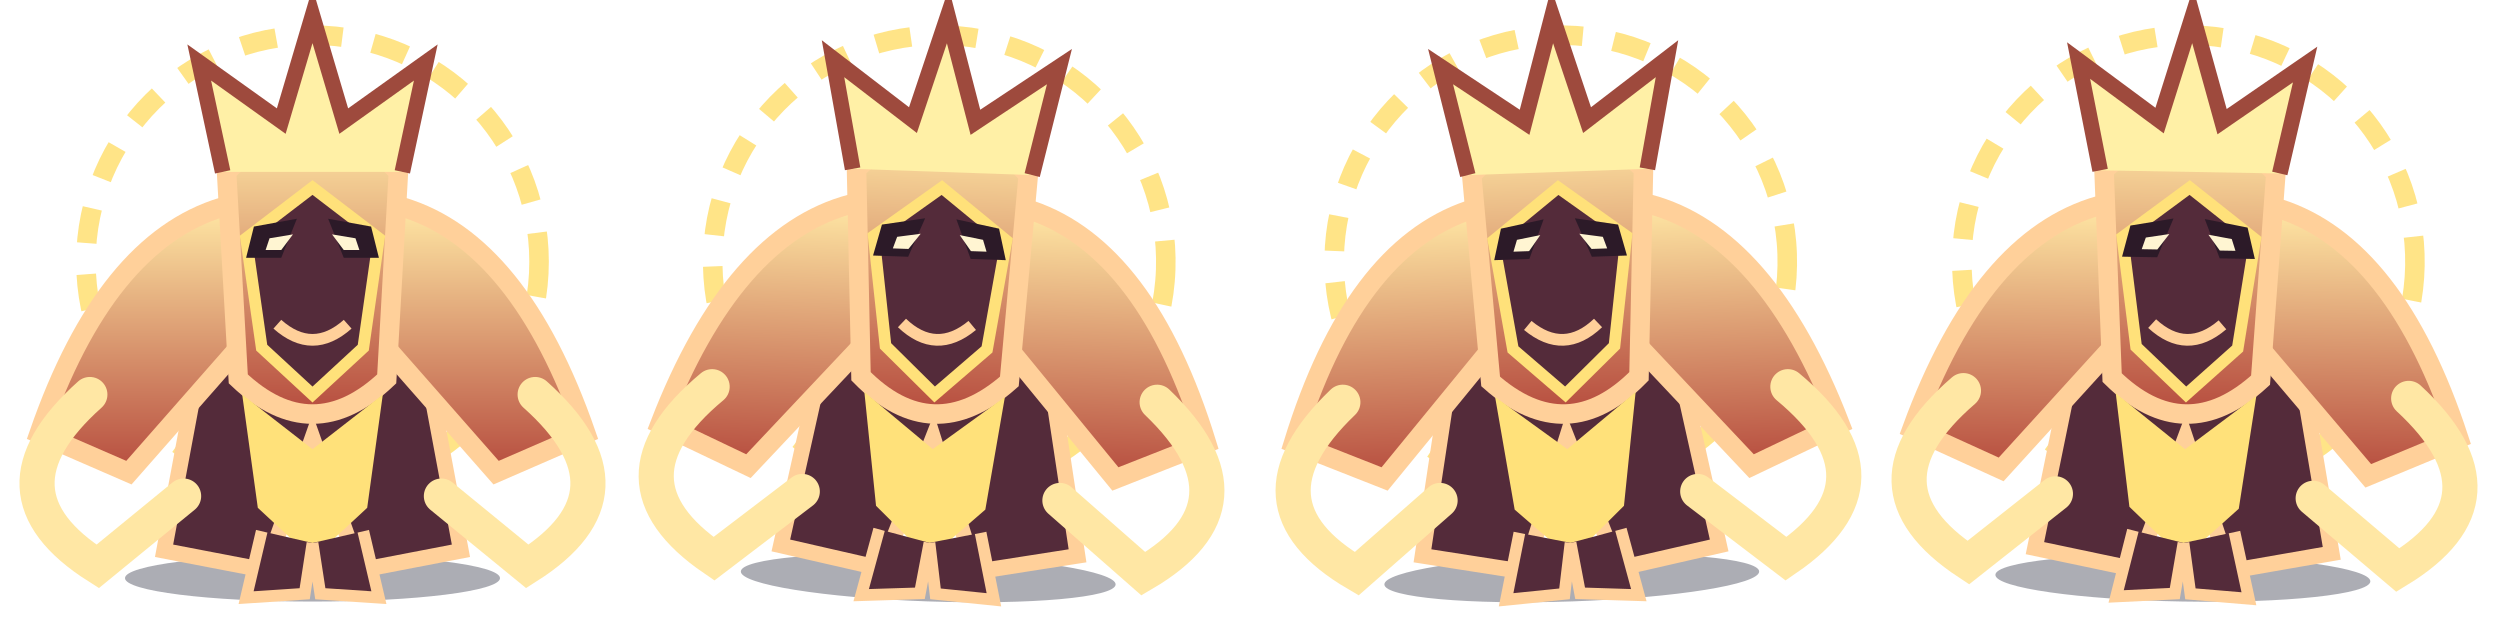
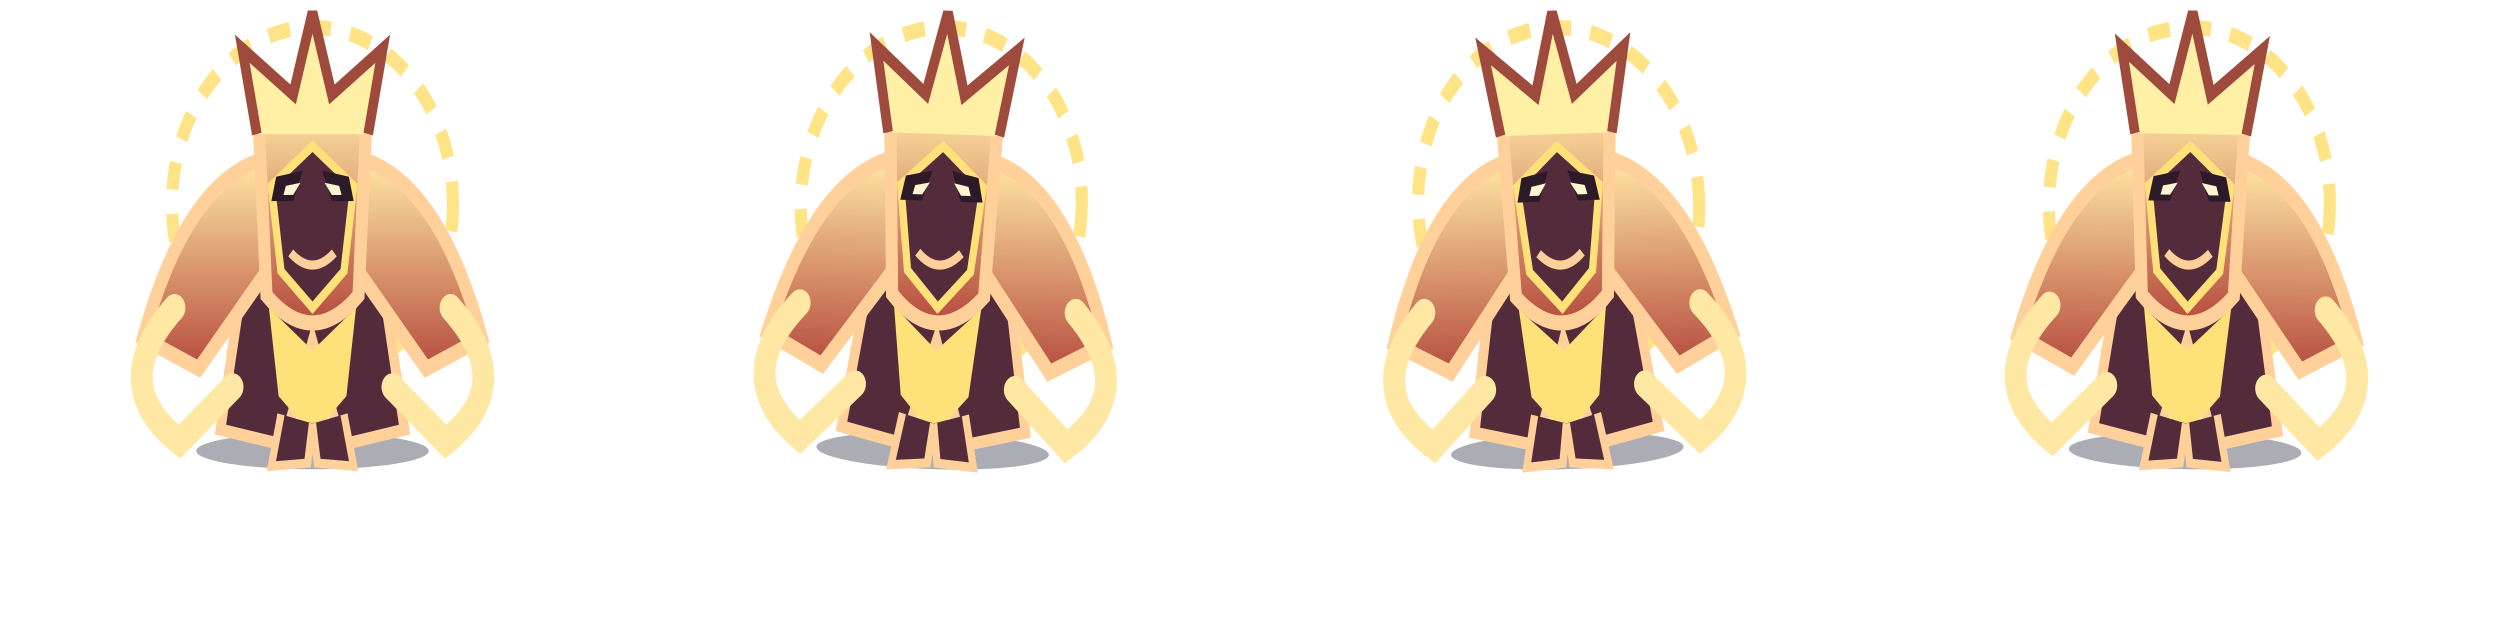
<svg xmlns="http://www.w3.org/2000/svg" width="640" height="160" viewBox="0 0 640 160">
  <defs>
    <linearGradient id="g" x2="0" y2="1">
      <stop stop-color="#ffe7a4" />
      <stop offset="1" stop-color="#b64c3e" />
    </linearGradient>
  </defs>
-   <g transform="translate(0,0) translate(80,0) rotate(0 0 80)">
+   <g transform="translate(0,0) translate(80,0) rotate(0 0 80) scale(0.62 0.78)">
    <ellipse cy="148" rx="48" ry="6" fill="#101329" opacity=".35" />
    <circle cy="67" r="58" fill="none" stroke="#ffe17a" stroke-width="5" stroke-dasharray="9 8" opacity=".9" />
    <path d="M-24 66 L-38 141 L-12 146 L0 112 L12 146 L38 141 L24 66Z" fill="#542b3a" stroke="#ffd09a" stroke-width="4" />
    <path d="M-23 53 Q-53 62 -70 111 L-47 121 L-18 88 M23 53 Q53 62 70 111 L47 121 L18 88" fill="url(#g)" stroke="#ffd09a" stroke-width="5" />
    <path d="M-22 44 Q0 22 22 44 L19 97 Q0 115 -19 97Z" fill="url(#g)" stroke="#ffd09a" stroke-width="5" />
    <path d="M-17 61 L0 48 L17 61 L13 89 L0 101 L-13 89Z" fill="#542b3a" stroke="#ffe17a" stroke-width="3" />
    <path d="M-15 58 L-4 56 L-8 66 L-17 66 M15 58 L4 56 L8 66 L17 66" fill="#2c1a28" />
    <path d="M-11 61 L-5 60 L-8 64 L-12 64 M11 61 L5 60 L8 64 L12 64" fill="#fff5d2" />
    <path d="M-9 83 Q0 91 9 83" fill="none" stroke="#ffd09a" stroke-width="3" />
    <path d="M-23 44 L-29 16 L-8 31 L0 4 L8 31 L29 16 L23 44" fill="#fff0a6" stroke="#9e4a3d" stroke-width="4" />
    <path d="M-18 101 L0 115 L18 101 L14 130 L0 143 L-14 130Z" fill="#ffe17a" />
    <path d="M-57 101 Q-85 126 -55 145 L-33 127 M57 101 Q85 126 55 145 L33 127" fill="none" stroke="#ffe7a4" stroke-width="9" stroke-linecap="round" />
    <path d="M-13 136 L-17 153 L-2 152 L0 139 M13 136 L17 153 L2 152 L0 139" fill="#542b3a" stroke="#ffd09a" stroke-width="3" />
  </g>
-   <g transform="translate(160,0) translate(80,0) rotate(2 0 80)">
+   <g transform="translate(160,0) translate(80,0) rotate(2 0 80) scale(0.62 0.78)">
    <ellipse cy="148" rx="48" ry="6" fill="#101329" opacity=".35" />
    <circle cy="67" r="58" fill="none" stroke="#ffe17a" stroke-width="5" stroke-dasharray="9 8" opacity=".9" />
    <path d="M-24 66 L-38 141 L-12 146 L0 112 L12 146 L38 141 L24 66Z" fill="#542b3a" stroke="#ffd09a" stroke-width="4" />
    <path d="M-23 53 Q-53 62 -70 111 L-47 121 L-18 88 M23 53 Q53 62 70 111 L47 121 L18 88" fill="url(#g)" stroke="#ffd09a" stroke-width="5" />
    <path d="M-22 44 Q0 22 22 44 L19 97 Q0 115 -19 97Z" fill="url(#g)" stroke="#ffd09a" stroke-width="5" />
    <path d="M-17 61 L0 48 L17 61 L13 89 L0 101 L-13 89Z" fill="#542b3a" stroke="#ffe17a" stroke-width="3" />
    <path d="M-15 58 L-4 56 L-8 66 L-17 66 M15 58 L4 56 L8 66 L17 66" fill="#2c1a28" />
    <path d="M-11 61 L-5 60 L-8 64 L-12 64 M11 61 L5 60 L8 64 L12 64" fill="#fff5d2" />
    <path d="M-9 83 Q0 91 9 83" fill="none" stroke="#ffd09a" stroke-width="3" />
    <path d="M-23 44 L-29 16 L-8 31 L0 4 L8 31 L29 16 L23 44" fill="#fff0a6" stroke="#9e4a3d" stroke-width="4" />
    <path d="M-18 101 L0 115 L18 101 L14 130 L0 143 L-14 130Z" fill="#ffe17a" />
    <path d="M-57 101 Q-85 126 -55 145 L-33 127 M57 101 Q85 126 55 145 L33 127" fill="none" stroke="#ffe7a4" stroke-width="9" stroke-linecap="round" />
    <path d="M-13 136 L-17 153 L-2 152 L0 139 M13 136 L17 153 L2 152 L0 139" fill="#542b3a" stroke="#ffd09a" stroke-width="3" />
  </g>
-   <g transform="translate(320,0) translate(80,0) rotate(-2 0 80)">
+   <g transform="translate(320,0) translate(80,0) rotate(-2 0 80) scale(0.62 0.78)">
    <ellipse cy="148" rx="48" ry="6" fill="#101329" opacity=".35" />
    <circle cy="67" r="58" fill="none" stroke="#ffe17a" stroke-width="5" stroke-dasharray="9 8" opacity=".9" />
    <path d="M-24 66 L-38 141 L-12 146 L0 112 L12 146 L38 141 L24 66Z" fill="#542b3a" stroke="#ffd09a" stroke-width="4" />
    <path d="M-23 53 Q-53 62 -70 111 L-47 121 L-18 88 M23 53 Q53 62 70 111 L47 121 L18 88" fill="url(#g)" stroke="#ffd09a" stroke-width="5" />
    <path d="M-22 44 Q0 22 22 44 L19 97 Q0 115 -19 97Z" fill="url(#g)" stroke="#ffd09a" stroke-width="5" />
    <path d="M-17 61 L0 48 L17 61 L13 89 L0 101 L-13 89Z" fill="#542b3a" stroke="#ffe17a" stroke-width="3" />
    <path d="M-15 58 L-4 56 L-8 66 L-17 66 M15 58 L4 56 L8 66 L17 66" fill="#2c1a28" />
    <path d="M-11 61 L-5 60 L-8 64 L-12 64 M11 61 L5 60 L8 64 L12 64" fill="#fff5d2" />
    <path d="M-9 83 Q0 91 9 83" fill="none" stroke="#ffd09a" stroke-width="3" />
    <path d="M-23 44 L-29 16 L-8 31 L0 4 L8 31 L29 16 L23 44" fill="#fff0a6" stroke="#9e4a3d" stroke-width="4" />
    <path d="M-18 101 L0 115 L18 101 L14 130 L0 143 L-14 130Z" fill="#ffe17a" />
    <path d="M-57 101 Q-85 126 -55 145 L-33 127 M57 101 Q85 126 55 145 L33 127" fill="none" stroke="#ffe7a4" stroke-width="9" stroke-linecap="round" />
    <path d="M-13 136 L-17 153 L-2 152 L0 139 M13 136 L17 153 L2 152 L0 139" fill="#542b3a" stroke="#ffd09a" stroke-width="3" />
  </g>
-   <g transform="translate(480,0) translate(80,0) rotate(1 0 80)">
+   <g transform="translate(480,0) translate(80,0) rotate(1 0 80) scale(0.62 0.78)">
    <ellipse cy="148" rx="48" ry="6" fill="#101329" opacity=".35" />
    <circle cy="67" r="58" fill="none" stroke="#ffe17a" stroke-width="5" stroke-dasharray="9 8" opacity=".9" />
    <path d="M-24 66 L-38 141 L-12 146 L0 112 L12 146 L38 141 L24 66Z" fill="#542b3a" stroke="#ffd09a" stroke-width="4" />
    <path d="M-23 53 Q-53 62 -70 111 L-47 121 L-18 88 M23 53 Q53 62 70 111 L47 121 L18 88" fill="url(#g)" stroke="#ffd09a" stroke-width="5" />
    <path d="M-22 44 Q0 22 22 44 L19 97 Q0 115 -19 97Z" fill="url(#g)" stroke="#ffd09a" stroke-width="5" />
    <path d="M-17 61 L0 48 L17 61 L13 89 L0 101 L-13 89Z" fill="#542b3a" stroke="#ffe17a" stroke-width="3" />
    <path d="M-15 58 L-4 56 L-8 66 L-17 66 M15 58 L4 56 L8 66 L17 66" fill="#2c1a28" />
    <path d="M-11 61 L-5 60 L-8 64 L-12 64 M11 61 L5 60 L8 64 L12 64" fill="#fff5d2" />
    <path d="M-9 83 Q0 91 9 83" fill="none" stroke="#ffd09a" stroke-width="3" />
    <path d="M-23 44 L-29 16 L-8 31 L0 4 L8 31 L29 16 L23 44" fill="#fff0a6" stroke="#9e4a3d" stroke-width="4" />
    <path d="M-18 101 L0 115 L18 101 L14 130 L0 143 L-14 130Z" fill="#ffe17a" />
    <path d="M-57 101 Q-85 126 -55 145 L-33 127 M57 101 Q85 126 55 145 L33 127" fill="none" stroke="#ffe7a4" stroke-width="9" stroke-linecap="round" />
    <path d="M-13 136 L-17 153 L-2 152 L0 139 M13 136 L17 153 L2 152 L0 139" fill="#542b3a" stroke="#ffd09a" stroke-width="3" />
  </g>
</svg>
